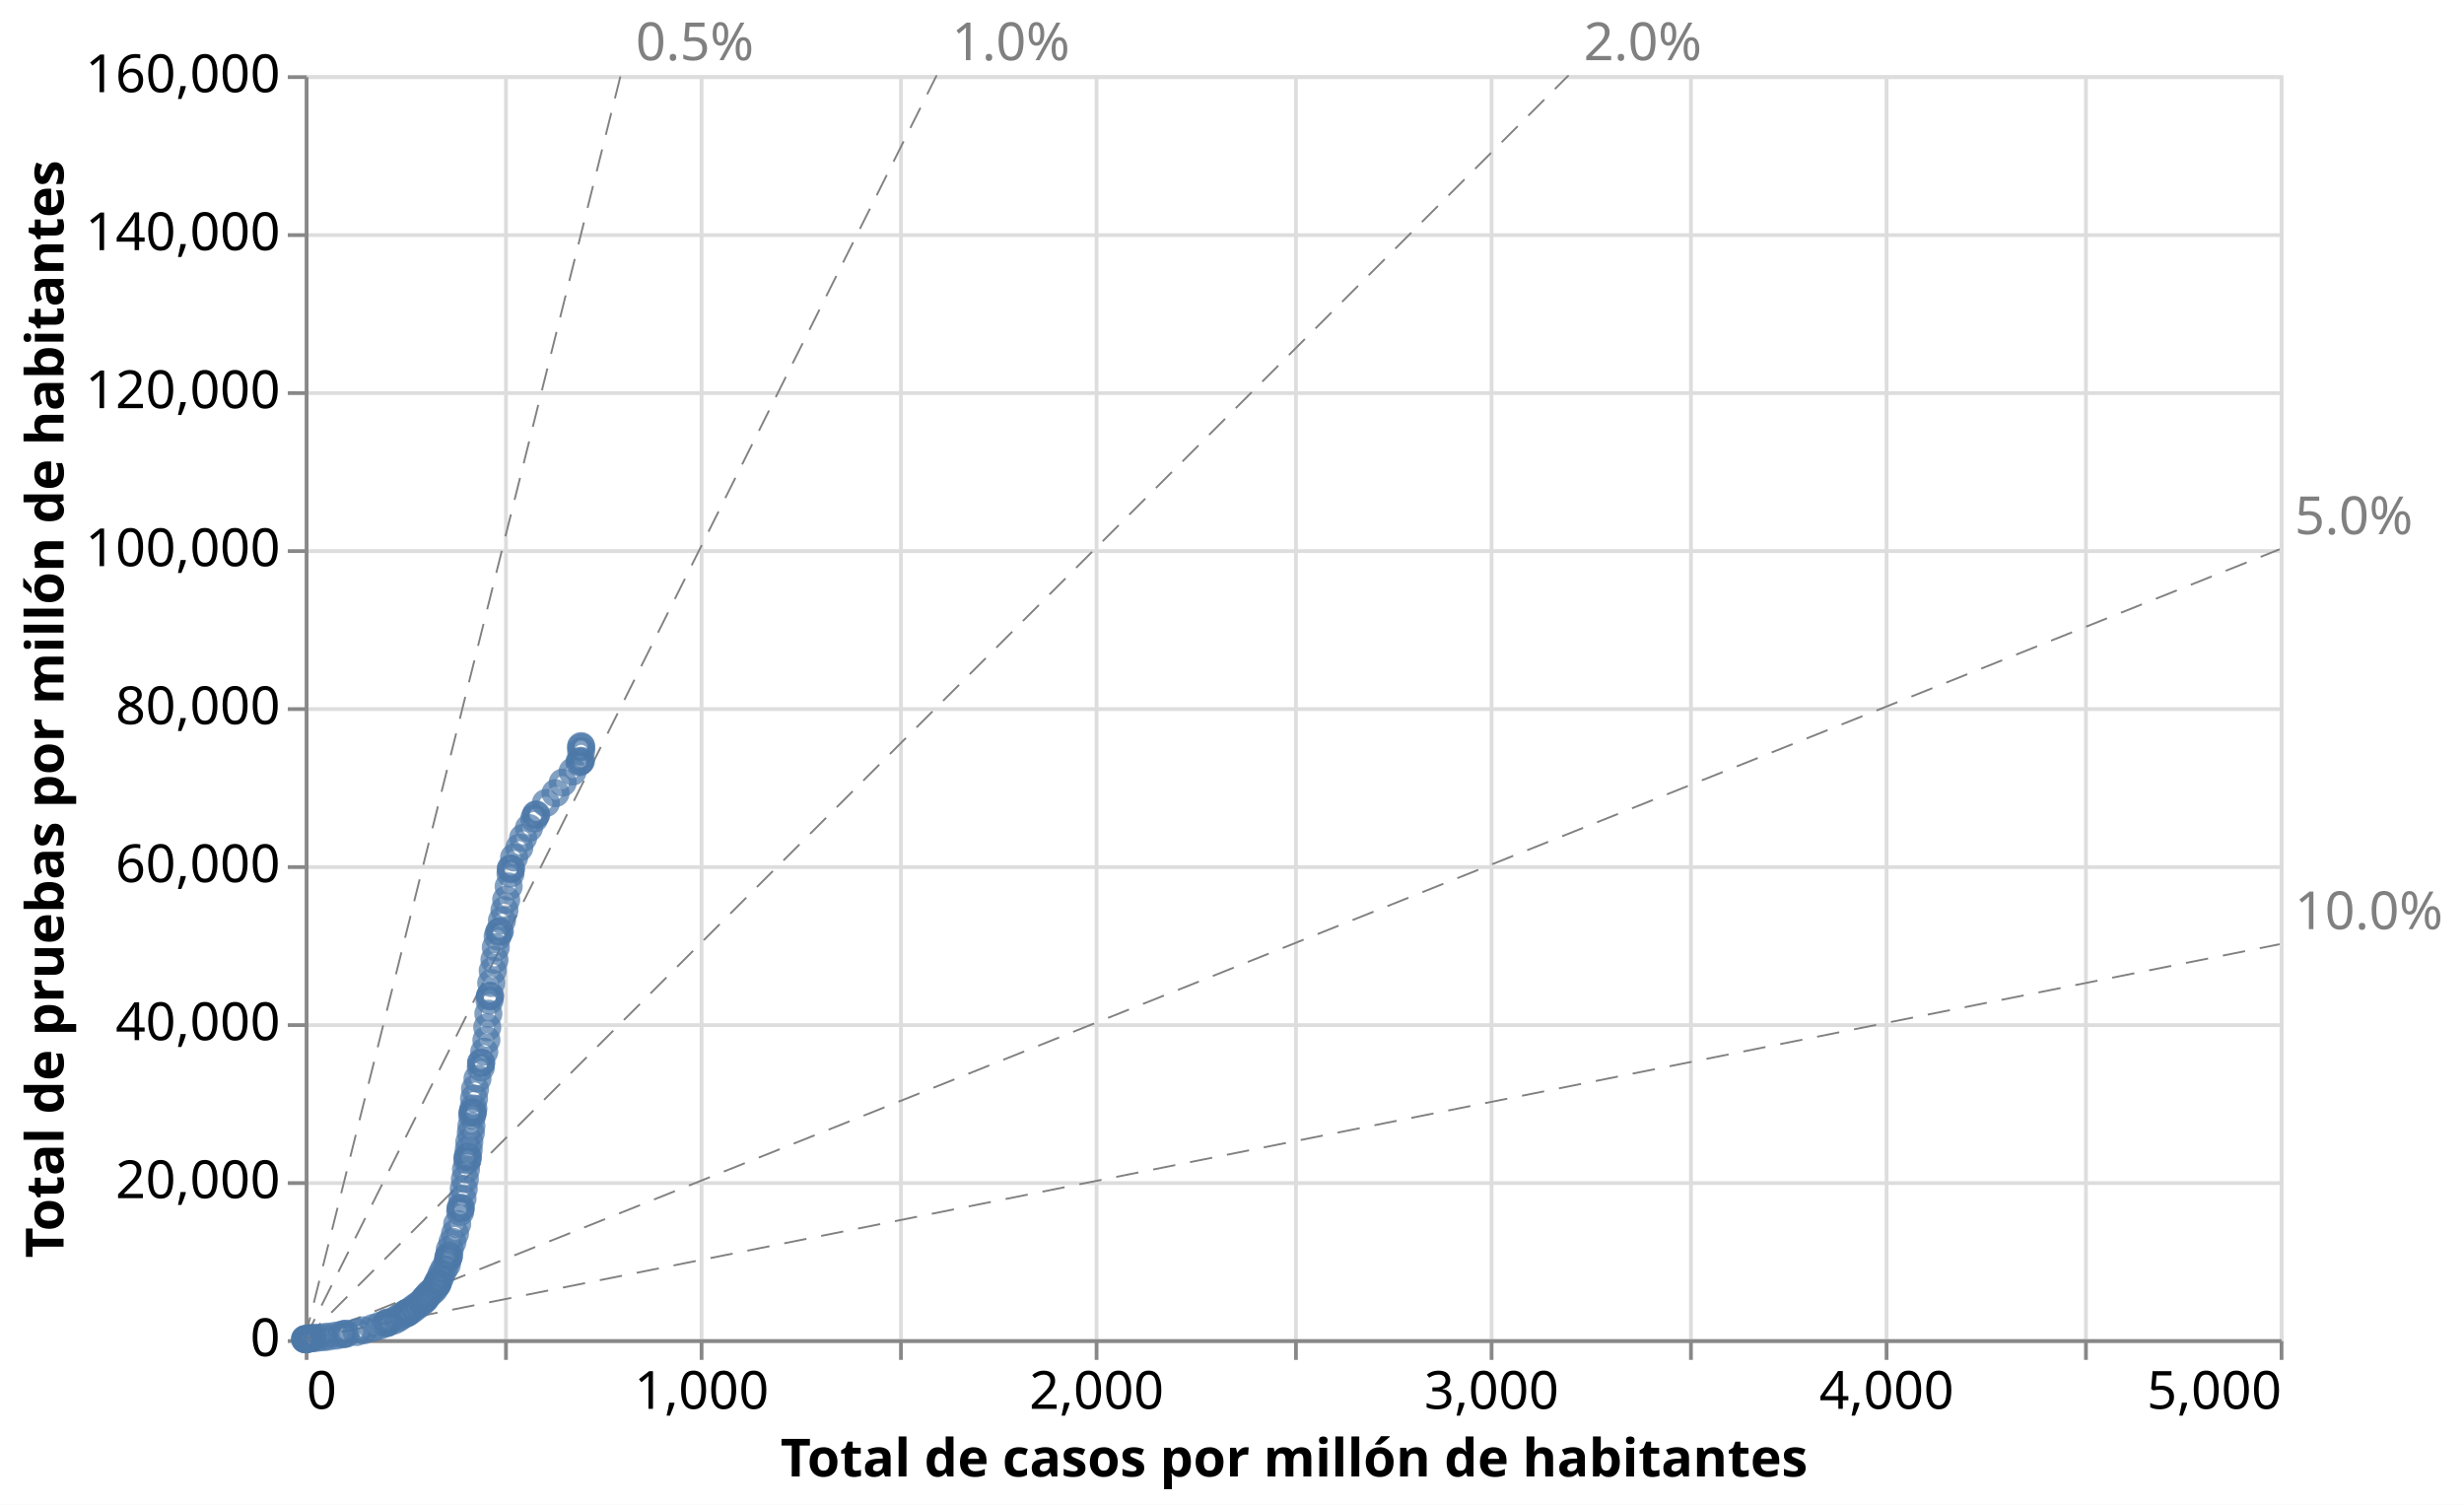
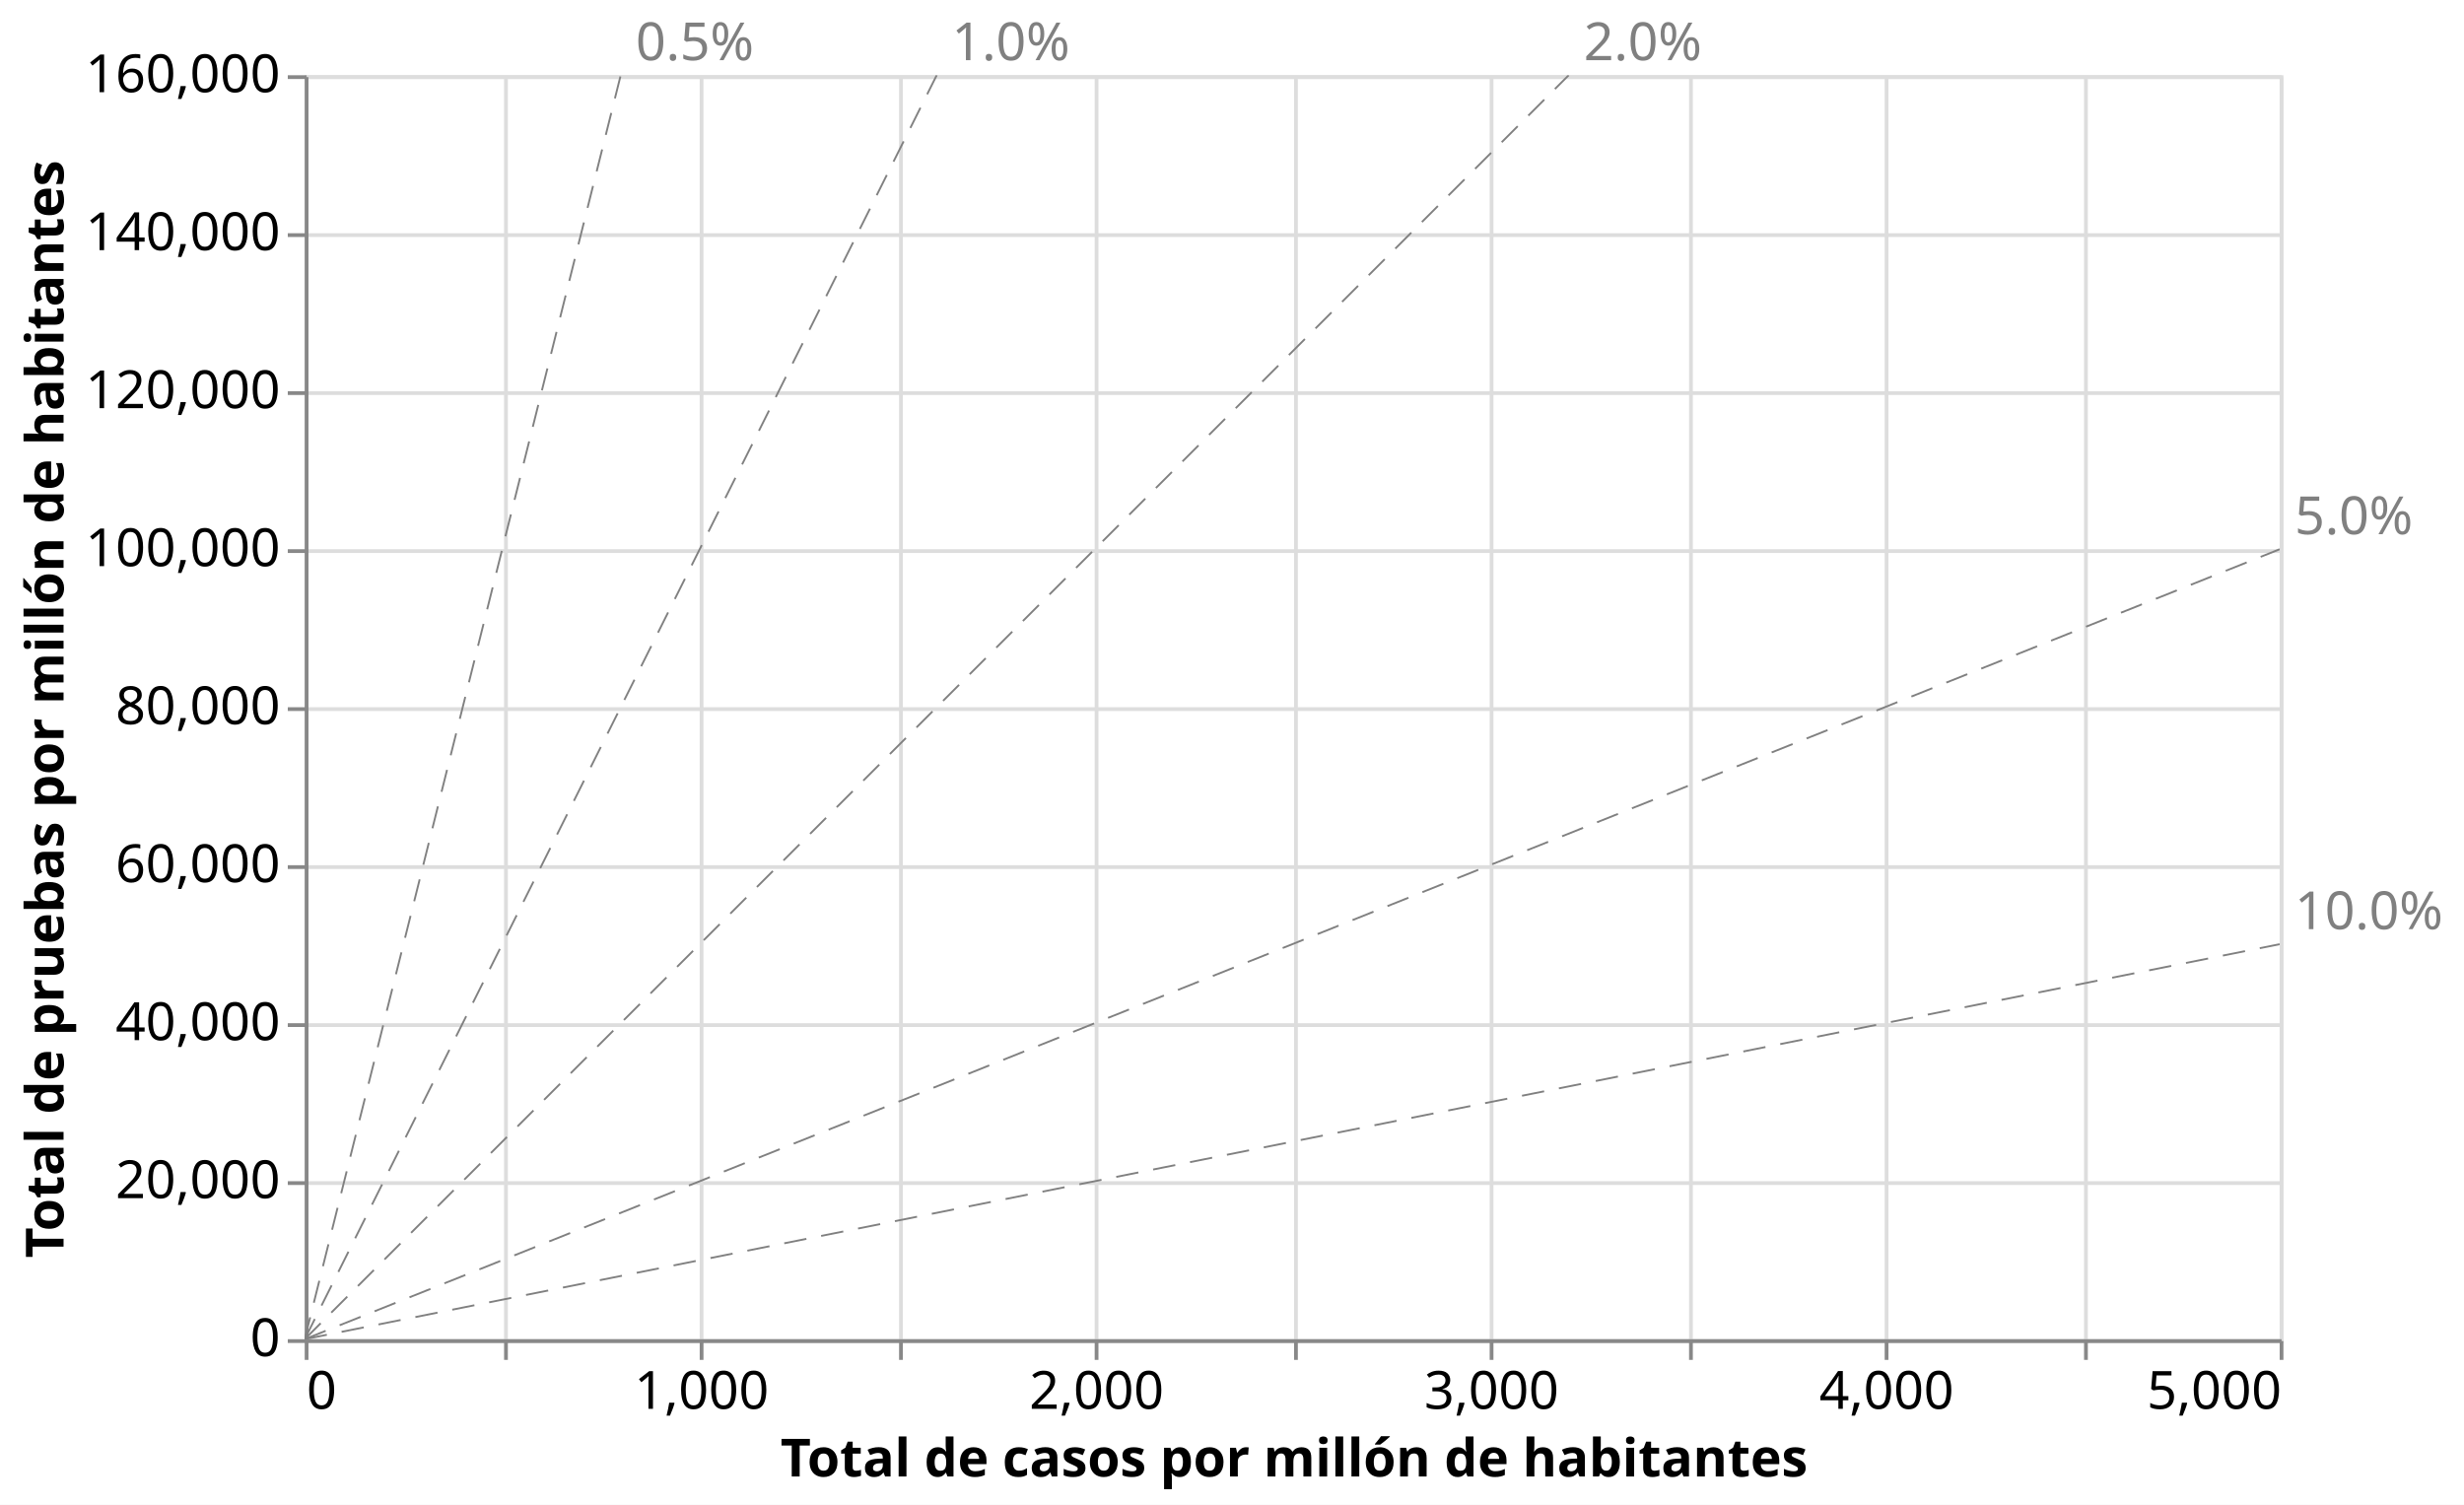
<svg xmlns="http://www.w3.org/2000/svg" class="marks" width="655" height="400" viewBox="0 0 655 400" version="1.1">
  <rect width="655" height="400" style="fill: white;" />
  <defs>
    <clipPath id="clip1">
      <rect x="0" y="0" width="525" height="336" />
    </clipPath>
    <clipPath id="clip2">
      <rect x="0" y="0" width="525" height="336" />
    </clipPath>
    <clipPath id="clip3">
      <rect x="0" y="0" width="525" height="336" />
    </clipPath>
    <clipPath id="clip4">
      <rect x="0" y="0" width="525" height="336" />
    </clipPath>
    <clipPath id="clip5">
      <rect x="0" y="0" width="525" height="336" />
    </clipPath>
  </defs>
  <g transform="translate(81,20)">
    <g class="mark-group role-frame root">
      <g transform="translate(0,0)">
        <path class="background" d="M0.5,0.5h525v336h-525Z" style="fill: none; stroke: #ddd;" />
        <g>
          <g class="mark-group role-axis">
            <g transform="translate(0.5,336.5)">
              <path class="background" d="M0,0h0v0h0Z" style="pointer-events: none; fill: none;" />
              <g>
                <g class="mark-rule role-axis-grid" style="pointer-events: none;">
                  <line transform="translate(0,-336)" x2="0" y2="336" style="fill: none; stroke: #ddd; stroke-width: 1; opacity: 1;" />
                  <line transform="translate(53,-336)" x2="0" y2="336" style="fill: none; stroke: #ddd; stroke-width: 1; opacity: 1;" />
                  <line transform="translate(105,-336)" x2="0" y2="336" style="fill: none; stroke: #ddd; stroke-width: 1; opacity: 1;" />
                  <line transform="translate(158,-336)" x2="0" y2="336" style="fill: none; stroke: #ddd; stroke-width: 1; opacity: 1;" />
                  <line transform="translate(210,-336)" x2="0" y2="336" style="fill: none; stroke: #ddd; stroke-width: 1; opacity: 1;" />
                  <line transform="translate(263,-336)" x2="0" y2="336" style="fill: none; stroke: #ddd; stroke-width: 1; opacity: 1;" />
                  <line transform="translate(315,-336)" x2="0" y2="336" style="fill: none; stroke: #ddd; stroke-width: 1; opacity: 1;" />
                  <line transform="translate(368,-336)" x2="0" y2="336" style="fill: none; stroke: #ddd; stroke-width: 1; opacity: 1;" />
                  <line transform="translate(420,-336)" x2="0" y2="336" style="fill: none; stroke: #ddd; stroke-width: 1; opacity: 1;" />
                  <line transform="translate(473,-336)" x2="0" y2="336" style="fill: none; stroke: #ddd; stroke-width: 1; opacity: 1;" />
                  <line transform="translate(525,-336)" x2="0" y2="336" style="fill: none; stroke: #ddd; stroke-width: 1; opacity: 1;" />
                </g>
              </g>
              <path class="foreground" d="" style="pointer-events: none; display: none; fill: none;" />
            </g>
          </g>
          <g class="mark-group role-axis">
            <g transform="translate(0.5,0.5)">
              <path class="background" d="M0,0h0v0h0Z" style="pointer-events: none; fill: none;" />
              <g>
                <g class="mark-rule role-axis-grid" style="pointer-events: none;">
                  <line transform="translate(0,336)" x2="525" y2="0" style="fill: none; stroke: #ddd; stroke-width: 1; opacity: 1;" />
                  <line transform="translate(0,294)" x2="525" y2="0" style="fill: none; stroke: #ddd; stroke-width: 1; opacity: 1;" />
                  <line transform="translate(0,252)" x2="525" y2="0" style="fill: none; stroke: #ddd; stroke-width: 1; opacity: 1;" />
                  <line transform="translate(0,210)" x2="525" y2="0" style="fill: none; stroke: #ddd; stroke-width: 1; opacity: 1;" />
                  <line transform="translate(0,168)" x2="525" y2="0" style="fill: none; stroke: #ddd; stroke-width: 1; opacity: 1;" />
                  <line transform="translate(0,126)" x2="525" y2="0" style="fill: none; stroke: #ddd; stroke-width: 1; opacity: 1;" />
                  <line transform="translate(0,84)" x2="525" y2="0" style="fill: none; stroke: #ddd; stroke-width: 1; opacity: 1;" />
                  <line transform="translate(0,42)" x2="525" y2="0" style="fill: none; stroke: #ddd; stroke-width: 1; opacity: 1;" />
                  <line transform="translate(0,0)" x2="525" y2="0" style="fill: none; stroke: #ddd; stroke-width: 1; opacity: 1;" />
                </g>
              </g>
              <path class="foreground" d="" style="pointer-events: none; display: none; fill: none;" />
            </g>
          </g>
          <g class="mark-group role-axis">
            <g transform="translate(0.5,336.5)">
              <path class="background" d="M0,0h0v0h0Z" style="pointer-events: none; fill: none;" />
              <g>
                <g class="mark-rule role-axis-tick" style="pointer-events: none;">
                  <line transform="translate(0,0)" x2="0" y2="5" style="fill: none; stroke: #888; stroke-width: 1; opacity: 1;" />
                  <line transform="translate(53,0)" x2="0" y2="5" style="fill: none; stroke: #888; stroke-width: 1; opacity: 1;" />
                  <line transform="translate(105,0)" x2="0" y2="5" style="fill: none; stroke: #888; stroke-width: 1; opacity: 1;" />
                  <line transform="translate(158,0)" x2="0" y2="5" style="fill: none; stroke: #888; stroke-width: 1; opacity: 1;" />
                  <line transform="translate(210,0)" x2="0" y2="5" style="fill: none; stroke: #888; stroke-width: 1; opacity: 1;" />
                  <line transform="translate(263,0)" x2="0" y2="5" style="fill: none; stroke: #888; stroke-width: 1; opacity: 1;" />
                  <line transform="translate(315,0)" x2="0" y2="5" style="fill: none; stroke: #888; stroke-width: 1; opacity: 1;" />
                  <line transform="translate(368,0)" x2="0" y2="5" style="fill: none; stroke: #888; stroke-width: 1; opacity: 1;" />
                  <line transform="translate(420,0)" x2="0" y2="5" style="fill: none; stroke: #888; stroke-width: 1; opacity: 1;" />
                  <line transform="translate(473,0)" x2="0" y2="5" style="fill: none; stroke: #888; stroke-width: 1; opacity: 1;" />
                  <line transform="translate(525,0)" x2="0" y2="5" style="fill: none; stroke: #888; stroke-width: 1; opacity: 1;" />
                </g>
                <g class="mark-text role-axis-label" style="pointer-events: none;">
                  <text text-anchor="start" transform="translate(0,18)" style="font-family: sans-serif; font-size: 14px; fill: #000; opacity: 1;">0</text>
                  <text text-anchor="middle" transform="translate(52.5,18)" style="font-family: sans-serif; font-size: 14px; fill: #000; opacity: 0;">500</text>
                  <text text-anchor="middle" transform="translate(105,18)" style="font-family: sans-serif; font-size: 14px; fill: #000; opacity: 1;">1,000</text>
                  <text text-anchor="middle" transform="translate(157.5,18)" style="font-family: sans-serif; font-size: 14px; fill: #000; opacity: 0;">1,500</text>
                  <text text-anchor="middle" transform="translate(210,18)" style="font-family: sans-serif; font-size: 14px; fill: #000; opacity: 1;">2,000</text>
                  <text text-anchor="middle" transform="translate(262.5,18)" style="font-family: sans-serif; font-size: 14px; fill: #000; opacity: 0;">2,500</text>
                  <text text-anchor="middle" transform="translate(315,18)" style="font-family: sans-serif; font-size: 14px; fill: #000; opacity: 1;">3,000</text>
                  <text text-anchor="middle" transform="translate(367.5,18)" style="font-family: sans-serif; font-size: 14px; fill: #000; opacity: 0;">3,500</text>
                  <text text-anchor="middle" transform="translate(420,18)" style="font-family: sans-serif; font-size: 14px; fill: #000; opacity: 1;">4,000</text>
                  <text text-anchor="middle" transform="translate(472.5,18)" style="font-family: sans-serif; font-size: 14px; fill: #000; opacity: 0;">4,500</text>
                  <text text-anchor="end" transform="translate(525,18)" style="font-family: sans-serif; font-size: 14px; fill: #000; opacity: 1;">5,000</text>
                </g>
                <g class="mark-rule role-axis-domain" style="pointer-events: none;">
                  <line transform="translate(0,0)" x2="525" y2="0" style="fill: none; stroke: #888; stroke-width: 1; opacity: 1;" />
                </g>
                <g class="mark-text role-axis-title" style="pointer-events: none;">
                  <text text-anchor="middle" transform="translate(262.5,36)" style="font-family: sans-serif; font-size: 14px; font-weight: bold; fill: #000; opacity: 1;">Total de casos por millón de habitantes</text>
                </g>
              </g>
              <path class="foreground" d="" style="pointer-events: none; display: none; fill: none;" />
            </g>
          </g>
          <g class="mark-group role-axis">
            <g transform="translate(0.5,0.5)">
              <path class="background" d="M0,0h0v0h0Z" style="pointer-events: none; fill: none;" />
              <g>
                <g class="mark-rule role-axis-tick" style="pointer-events: none;">
                  <line transform="translate(0,336)" x2="-5" y2="0" style="fill: none; stroke: #888; stroke-width: 1; opacity: 1;" />
                  <line transform="translate(0,294)" x2="-5" y2="0" style="fill: none; stroke: #888; stroke-width: 1; opacity: 1;" />
                  <line transform="translate(0,252)" x2="-5" y2="0" style="fill: none; stroke: #888; stroke-width: 1; opacity: 1;" />
                  <line transform="translate(0,210)" x2="-5" y2="0" style="fill: none; stroke: #888; stroke-width: 1; opacity: 1;" />
                  <line transform="translate(0,168)" x2="-5" y2="0" style="fill: none; stroke: #888; stroke-width: 1; opacity: 1;" />
                  <line transform="translate(0,126)" x2="-5" y2="0" style="fill: none; stroke: #888; stroke-width: 1; opacity: 1;" />
                  <line transform="translate(0,84)" x2="-5" y2="0" style="fill: none; stroke: #888; stroke-width: 1; opacity: 1;" />
                  <line transform="translate(0,42)" x2="-5" y2="0" style="fill: none; stroke: #888; stroke-width: 1; opacity: 1;" />
                  <line transform="translate(0,0)" x2="-5" y2="0" style="fill: none; stroke: #888; stroke-width: 1; opacity: 1;" />
                </g>
                <g class="mark-text role-axis-label" style="pointer-events: none;">
                  <text text-anchor="end" transform="translate(-7,340)" style="font-family: sans-serif; font-size: 14px; fill: #000; opacity: 1;">0</text>
                  <text text-anchor="end" transform="translate(-7,298)" style="font-family: sans-serif; font-size: 14px; fill: #000; opacity: 1;">20,000</text>
                  <text text-anchor="end" transform="translate(-7,256)" style="font-family: sans-serif; font-size: 14px; fill: #000; opacity: 1;">40,000</text>
                  <text text-anchor="end" transform="translate(-7,214)" style="font-family: sans-serif; font-size: 14px; fill: #000; opacity: 1;">60,000</text>
                  <text text-anchor="end" transform="translate(-7,172)" style="font-family: sans-serif; font-size: 14px; fill: #000; opacity: 1;">80,000</text>
                  <text text-anchor="end" transform="translate(-7,130)" style="font-family: sans-serif; font-size: 14px; fill: #000; opacity: 1;">100,000</text>
                  <text text-anchor="end" transform="translate(-7,88)" style="font-family: sans-serif; font-size: 14px; fill: #000; opacity: 1;">120,000</text>
                  <text text-anchor="end" transform="translate(-7,46)" style="font-family: sans-serif; font-size: 14px; fill: #000; opacity: 1;">140,000</text>
                  <text text-anchor="end" transform="translate(-7,4)" style="font-family: sans-serif; font-size: 14px; fill: #000; opacity: 1;">160,000</text>
                </g>
                <g class="mark-rule role-axis-domain" style="pointer-events: none;">
                  <line transform="translate(0,336)" x2="0" y2="-336" style="fill: none; stroke: #888; stroke-width: 1; opacity: 1;" />
                </g>
                <g class="mark-text role-axis-title" style="pointer-events: none;">
                  <text text-anchor="middle" transform="translate(-61.60645,168) rotate(-90) translate(0,-3)" style="font-family: sans-serif; font-size: 14px; font-weight: bold; fill: #000; opacity: 1;">Total de pruebas por millón de habitantes</text>
                </g>
              </g>
              <path class="foreground" d="" style="pointer-events: none; display: none; fill: none;" />
            </g>
          </g>
          <g class="mark-group role-scope layer_0_pathgroup">
            <g transform="translate(0,0)">
              <path class="background" d="M0,0h525v336h-525Z" style="fill: none;" />
              <g>
                <g class="mark-line role-mark layer_0_marks" clip-path="url(#clip1)">
                  <path d="M0,336L84,0" style="fill: none; stroke: grey; stroke-width: 0.5; stroke-dasharray: 6,4;" />
                </g>
              </g>
              <path class="foreground" d="" style="display: none; fill: none;" />
            </g>
            <g transform="translate(0,0)">
              <path class="background" d="M0,0h525v336h-525Z" style="fill: none;" />
              <g>
                <g class="mark-line role-mark layer_0_marks" clip-path="url(#clip2)">
                  <path d="M0,336L168,0" style="fill: none; stroke: grey; stroke-width: 0.5; stroke-dasharray: 6,4;" />
                </g>
              </g>
              <path class="foreground" d="" style="display: none; fill: none;" />
            </g>
            <g transform="translate(0,0)">
              <path class="background" d="M0,0h525v336h-525Z" style="fill: none;" />
              <g>
                <g class="mark-line role-mark layer_0_marks" clip-path="url(#clip3)">
                  <path d="M0,336L336,0" style="fill: none; stroke: grey; stroke-width: 0.5; stroke-dasharray: 6,4;" />
                </g>
              </g>
              <path class="foreground" d="" style="display: none; fill: none;" />
            </g>
            <g transform="translate(0,0)">
              <path class="background" d="M0,0h525v336h-525Z" style="fill: none;" />
              <g>
                <g class="mark-line role-mark layer_0_marks" clip-path="url(#clip4)">
                  <path d="M0,336L525,126" style="fill: none; stroke: grey; stroke-width: 0.5; stroke-dasharray: 6,4;" />
                </g>
              </g>
              <path class="foreground" d="" style="display: none; fill: none;" />
            </g>
            <g transform="translate(0,0)">
              <path class="background" d="M0,0h525v336h-525Z" style="fill: none;" />
              <g>
                <g class="mark-line role-mark layer_0_marks" clip-path="url(#clip5)">
                  <path d="M0,336L525,231" style="fill: none; stroke: grey; stroke-width: 0.5; stroke-dasharray: 6,4;" />
                </g>
              </g>
              <path class="foreground" d="" style="display: none; fill: none;" />
            </g>
          </g>
          <g class="mark-text role-mark layer_1_marks">
            <text text-anchor="start" transform="translate(88,-4)" style="font-family: sans-serif; font-size: 14px; fill: grey;">0.5%</text>
            <text text-anchor="start" transform="translate(172,-4)" style="font-family: sans-serif; font-size: 14px; fill: grey;">1.0%</text>
            <text text-anchor="start" transform="translate(340,-4)" style="font-family: sans-serif; font-size: 14px; fill: grey;">2.0%</text>
            <text text-anchor="start" transform="translate(529,122)" style="font-family: sans-serif; font-size: 14px; fill: grey;">5.0%</text>
            <text text-anchor="start" transform="translate(529,227)" style="font-family: sans-serif; font-size: 14px; fill: grey;">10.0%</text>
          </g>
-           <g class="mark-symbol role-mark layer_2_marks">
-             <path transform="translate(0.03287729,335.9954)" d="M2.739,0A2.739,2.739,0,1,1,-2.739,0A2.739,2.739,0,1,1,2.739,0" style="fill: none; stroke: #4c78a8; stroke-width: 2; opacity: 0.7;" />
-             <path transform="translate(0.1315092,335.9928)" d="M2.739,0A2.739,2.739,0,1,1,-2.739,0A2.739,2.739,0,1,1,2.739,0" style="fill: none; stroke: #4c78a8; stroke-width: 2; opacity: 0.7;" />
-             <path transform="translate(0.230141,335.9895)" d="M2.739,0A2.739,2.739,0,1,1,-2.739,0A2.739,2.739,0,1,1,2.739,0" style="fill: none; stroke: #4c78a8; stroke-width: 2; opacity: 0.7;" />
-             <path transform="translate(0.230141,335.9868)" d="M2.739,0A2.739,2.739,0,1,1,-2.739,0A2.739,2.739,0,1,1,2.739,0" style="fill: none; stroke: #4c78a8; stroke-width: 2; opacity: 0.7;" />
-             <path transform="translate(0.5260366,335.9625)" d="M2.739,0A2.739,2.739,0,1,1,-2.739,0A2.739,2.739,0,1,1,2.739,0" style="fill: none; stroke: #4c78a8; stroke-width: 2; opacity: 0.7;" />
-             <path transform="translate(0.7561776,335.9211)" d="M2.739,0A2.739,2.739,0,1,1,-2.739,0A2.739,2.739,0,1,1,2.739,0" style="fill: none; stroke: #4c78a8; stroke-width: 2; opacity: 0.7;" />
-             <path transform="translate(0.9205641,335.8862)" d="M2.739,0A2.739,2.739,0,1,1,-2.739,0A2.739,2.739,0,1,1,2.739,0" style="fill: none; stroke: #4c78a8; stroke-width: 2; opacity: 0.7;" />
-             <path transform="translate(1.084951,335.829)" d="M2.739,0A2.739,2.739,0,1,1,-2.739,0A2.739,2.739,0,1,1,2.739,0" style="fill: none; stroke: #4c78a8; stroke-width: 2; opacity: 0.7;" />
-             <path transform="translate(1.545233,335.7613)" d="M2.739,0A2.739,2.739,0,1,1,-2.739,0A2.739,2.739,0,1,1,2.739,0" style="fill: none; stroke: #4c78a8; stroke-width: 2; opacity: 0.7;" />
-             <path transform="translate(1.906883,335.712)" d="M2.739,0A2.739,2.739,0,1,1,-2.739,0A2.739,2.739,0,1,1,2.739,0" style="fill: none; stroke: #4c78a8; stroke-width: 2; opacity: 0.7;" />
-             <path transform="translate(2.235656,335.6896)" d="M2.739,0A2.739,2.739,0,1,1,-2.739,0A2.739,2.739,0,1,1,2.739,0" style="fill: none; stroke: #4c78a8; stroke-width: 2; opacity: 0.7;" />
-             <path transform="translate(3.353483,335.612)" d="M2.739,0A2.739,2.739,0,1,1,-2.739,0A2.739,2.739,0,1,1,2.739,0" style="fill: none; stroke: #4c78a8; stroke-width: 2; opacity: 0.7;" />
-             <path transform="translate(4.931593,335.4707)" d="M2.739,0A2.739,2.739,0,1,1,-2.739,0A2.739,2.739,0,1,1,2.739,0" style="fill: none; stroke: #4c78a8; stroke-width: 2; opacity: 0.7;" />
-             <path transform="translate(6.279562,335.3135)" d="M2.739,0A2.739,2.739,0,1,1,-2.739,0A2.739,2.739,0,1,1,2.739,0" style="fill: none; stroke: #4c78a8; stroke-width: 2; opacity: 0.7;" />
-             <path transform="translate(8.219322,335.0584)" d="M2.739,0A2.739,2.739,0,1,1,-2.739,0A2.739,2.739,0,1,1,2.739,0" style="fill: none; stroke: #4c78a8; stroke-width: 2; opacity: 0.7;" />
-             <path transform="translate(9.830309,334.7559)" d="M2.739,0A2.739,2.739,0,1,1,-2.739,0A2.739,2.739,0,1,1,2.739,0" style="fill: none; stroke: #4c78a8; stroke-width: 2; opacity: 0.7;" />
-             <path transform="translate(10.61936,334.5909)" d="M2.739,0A2.739,2.739,0,1,1,-2.739,0A2.739,2.739,0,1,1,2.739,0" style="fill: none; stroke: #4c78a8; stroke-width: 2; opacity: 0.7;" />
-             <path transform="translate(11.01389,334.535)" d="M2.739,0A2.739,2.739,0,1,1,-2.739,0A2.739,2.739,0,1,1,2.739,0" style="fill: none; stroke: #4c78a8; stroke-width: 2; opacity: 0.7;" />
-             <path transform="translate(13.80846,334.0951)" d="M2.739,0A2.739,2.739,0,1,1,-2.739,0A2.739,2.739,0,1,1,2.739,0" style="fill: none; stroke: #4c78a8; stroke-width: 2; opacity: 0.7;" />
-             <path transform="translate(15.64959,333.6558)" d="M2.739,0A2.739,2.739,0,1,1,-2.739,0A2.739,2.739,0,1,1,2.739,0" style="fill: none; stroke: #4c78a8; stroke-width: 2; opacity: 0.7;" />
-             <path transform="translate(18.14826,333.0147)" d="M2.739,0A2.739,2.739,0,1,1,-2.739,0A2.739,2.739,0,1,1,2.739,0" style="fill: none; stroke: #4c78a8; stroke-width: 2; opacity: 0.7;" />
-             <path transform="translate(19.89076,332.4407)" d="M2.739,0A2.739,2.739,0,1,1,-2.739,0A2.739,2.739,0,1,1,2.739,0" style="fill: none; stroke: #4c78a8; stroke-width: 2; opacity: 0.7;" />
-             <path transform="translate(21.53462,331.8134)" d="M2.739,0A2.739,2.739,0,1,1,-2.739,0A2.739,2.739,0,1,1,2.739,0" style="fill: none; stroke: #4c78a8; stroke-width: 2; opacity: 0.7;" />
-             <path transform="translate(22.02778,331.6286)" d="M2.739,0A2.739,2.739,0,1,1,-2.739,0A2.739,2.739,0,1,1,2.739,0" style="fill: none; stroke: #4c78a8; stroke-width: 2; opacity: 0.7;" />
-             <path transform="translate(22.12642,331.557)" d="M2.739,0A2.739,2.739,0,1,1,-2.739,0A2.739,2.739,0,1,1,2.739,0" style="fill: none; stroke: #4c78a8; stroke-width: 2; opacity: 0.7;" />
-             <path transform="translate(23.80316,331.027)" d="M2.739,0A2.739,2.739,0,1,1,-2.739,0A2.739,2.739,0,1,1,2.739,0" style="fill: none; stroke: #4c78a8; stroke-width: 2; opacity: 0.7;" />
-             <path transform="translate(24.88811,330.4063)" d="M2.739,0A2.739,2.739,0,1,1,-2.739,0A2.739,2.739,0,1,1,2.739,0" style="fill: none; stroke: #4c78a8; stroke-width: 2; opacity: 0.7;" />
-             <path transform="translate(25.71004,329.8322)" d="M2.739,0A2.739,2.739,0,1,1,-2.739,0A2.739,2.739,0,1,1,2.739,0" style="fill: none; stroke: #4c78a8; stroke-width: 2; opacity: 0.7;" />
-             <path transform="translate(26.82787,329.2233)" d="M2.739,0A2.739,2.739,0,1,1,-2.739,0A2.739,2.739,0,1,1,2.739,0" style="fill: none; stroke: #4c78a8; stroke-width: 2; opacity: 0.7;" />
-             <path transform="translate(26.9265,329.1122)" d="M2.739,0A2.739,2.739,0,1,1,-2.739,0A2.739,2.739,0,1,1,2.739,0" style="fill: none; stroke: #4c78a8; stroke-width: 2; opacity: 0.7;" />
-             <path transform="translate(27.32103,328.957)" d="M2.739,0A2.739,2.739,0,1,1,-2.739,0A2.739,2.739,0,1,1,2.739,0" style="fill: none; stroke: #4c78a8; stroke-width: 2; opacity: 0.7;" />
-             <path transform="translate(27.45254,328.8663)" d="M2.739,0A2.739,2.739,0,1,1,-2.739,0A2.739,2.739,0,1,1,2.739,0" style="fill: none; stroke: #4c78a8; stroke-width: 2; opacity: 0.7;" />
-             <path transform="translate(28.3731,328.3015)" d="M2.739,0A2.739,2.739,0,1,1,-2.739,0A2.739,2.739,0,1,1,2.739,0" style="fill: none; stroke: #4c78a8; stroke-width: 2; opacity: 0.7;" />
-             <path transform="translate(29.16216,327.6242)" d="M2.739,0A2.739,2.739,0,1,1,-2.739,0A2.739,2.739,0,1,1,2.739,0" style="fill: none; stroke: #4c78a8; stroke-width: 2; opacity: 0.7;" />
-             <path transform="translate(30.14847,326.9397)" d="M2.739,0A2.739,2.739,0,1,1,-2.739,0A2.739,2.739,0,1,1,2.739,0" style="fill: none; stroke: #4c78a8; stroke-width: 2; opacity: 0.7;" />
-             <path transform="translate(31.03616,326.2716)" d="M2.739,0A2.739,2.739,0,1,1,-2.739,0A2.739,2.739,0,1,1,2.739,0" style="fill: none; stroke: #4c78a8; stroke-width: 2; opacity: 0.7;" />
-             <path transform="translate(31.72658,325.5615)" d="M2.739,0A2.739,2.739,0,1,1,-2.739,0A2.739,2.739,0,1,1,2.739,0" style="fill: none; stroke: #4c78a8; stroke-width: 2; opacity: 0.7;" />
-             <path transform="translate(32.02248,325.2623)" d="M2.739,0A2.739,2.739,0,1,1,-2.739,0A2.739,2.739,0,1,1,2.739,0" style="fill: none; stroke: #4c78a8; stroke-width: 2; opacity: 0.7;" />
-             <path transform="translate(32.08823,325.1288)" d="M2.739,0A2.739,2.739,0,1,1,-2.739,0A2.739,2.739,0,1,1,2.739,0" style="fill: none; stroke: #4c78a8; stroke-width: 2; opacity: 0.7;" />
-             <path transform="translate(32.68003,324.4029)" d="M2.739,0A2.739,2.739,0,1,1,-2.739,0A2.739,2.739,0,1,1,2.739,0" style="fill: none; stroke: #4c78a8; stroke-width: 2; opacity: 0.7;" />
-             <path transform="translate(33.30469,323.6927)" d="M2.739,0A2.739,2.739,0,1,1,-2.739,0A2.739,2.739,0,1,1,2.739,0" style="fill: none; stroke: #4c78a8; stroke-width: 2; opacity: 0.7;" />
-             <path transform="translate(34.19238,322.997)" d="M2.739,0A2.739,2.739,0,1,1,-2.739,0A2.739,2.739,0,1,1,2.739,0" style="fill: none; stroke: #4c78a8; stroke-width: 2; opacity: 0.7;" />
-             <path transform="translate(34.75129,322.16)" d="M2.739,0A2.739,2.739,0,1,1,-2.739,0A2.739,2.739,0,1,1,2.739,0" style="fill: none; stroke: #4c78a8; stroke-width: 2; opacity: 0.7;" />
-             <path transform="translate(35.27733,321.4143)" d="M2.739,0A2.739,2.739,0,1,1,-2.739,0A2.739,2.739,0,1,1,2.739,0" style="fill: none; stroke: #4c78a8; stroke-width: 2; opacity: 0.7;" />
-             <path transform="translate(35.31021,321.0566)" d="M2.739,0A2.739,2.739,0,1,1,-2.739,0A2.739,2.739,0,1,1,2.739,0" style="fill: none; stroke: #4c78a8; stroke-width: 2; opacity: 0.7;" />
-             <path transform="translate(35.40884,320.958)" d="M2.739,0A2.739,2.739,0,1,1,-2.739,0A2.739,2.739,0,1,1,2.739,0" style="fill: none; stroke: #4c78a8; stroke-width: 2; opacity: 0.7;" />
-             <path transform="translate(35.86912,319.9552)" d="M2.739,0A2.739,2.739,0,1,1,-2.739,0A2.739,2.739,0,1,1,2.739,0" style="fill: none; stroke: #4c78a8; stroke-width: 2; opacity: 0.7;" />
-             <path transform="translate(36.39516,318.6283)" d="M2.739,0A2.739,2.739,0,1,1,-2.739,0A2.739,2.739,0,1,1,2.739,0" style="fill: none; stroke: #4c78a8; stroke-width: 2; opacity: 0.7;" />
-             <path transform="translate(37.01983,317.3783)" d="M2.739,0A2.739,2.739,0,1,1,-2.739,0A2.739,2.739,0,1,1,2.739,0" style="fill: none; stroke: #4c78a8; stroke-width: 2; opacity: 0.7;" />
-             <path transform="translate(37.776,316.1651)" d="M2.739,0A2.739,2.739,0,1,1,-2.739,0A2.739,2.739,0,1,1,2.739,0" style="fill: none; stroke: #4c78a8; stroke-width: 2; opacity: 0.7;" />
-             <path transform="translate(38.0719,314.6225)" d="M2.739,0A2.739,2.739,0,1,1,-2.739,0A2.739,2.739,0,1,1,2.739,0" style="fill: none; stroke: #4c78a8; stroke-width: 2; opacity: 0.7;" />
-             <path transform="translate(38.26916,313.986)" d="M2.739,0A2.739,2.739,0,1,1,-2.739,0A2.739,2.739,0,1,1,2.739,0" style="fill: none; stroke: #4c78a8; stroke-width: 2; opacity: 0.7;" />
-             <path transform="translate(38.3678,313.8631)" d="M2.739,0A2.739,2.739,0,1,1,-2.739,0A2.739,2.739,0,1,1,2.739,0" style="fill: none; stroke: #4c78a8; stroke-width: 2; opacity: 0.7;" />
-             <path transform="translate(38.56506,312.1646)" d="M2.739,0A2.739,2.739,0,1,1,-2.739,0A2.739,2.739,0,1,1,2.739,0" style="fill: none; stroke: #4c78a8; stroke-width: 2; opacity: 0.7;" />
-             <path transform="translate(39.28836,310.121)" d="M2.739,0A2.739,2.739,0,1,1,-2.739,0A2.739,2.739,0,1,1,2.739,0" style="fill: none; stroke: #4c78a8; stroke-width: 2; opacity: 0.7;" />
-             <path transform="translate(39.94591,307.9294)" d="M2.739,0A2.739,2.739,0,1,1,-2.739,0A2.739,2.739,0,1,1,2.739,0" style="fill: none; stroke: #4c78a8; stroke-width: 2; opacity: 0.7;" />
-             <path transform="translate(40.5377,305.3801)" d="M2.739,0A2.739,2.739,0,1,1,-2.739,0A2.739,2.739,0,1,1,2.739,0" style="fill: none; stroke: #4c78a8; stroke-width: 2; opacity: 0.7;" />
-             <path transform="translate(41.32675,302.1706)" d="M2.739,0A2.739,2.739,0,1,1,-2.739,0A2.739,2.739,0,1,1,2.739,0" style="fill: none; stroke: #4c78a8; stroke-width: 2; opacity: 0.7;" />
-             <path transform="translate(41.45826,301.2474)" d="M2.739,0A2.739,2.739,0,1,1,-2.739,0A2.739,2.739,0,1,1,2.739,0" style="fill: none; stroke: #4c78a8; stroke-width: 2; opacity: 0.7;" />
-             <path transform="translate(41.45826,301.0219)" d="M2.739,0A2.739,2.739,0,1,1,-2.739,0A2.739,2.739,0,1,1,2.739,0" style="fill: none; stroke: #4c78a8; stroke-width: 2; opacity: 0.7;" />
-             <path transform="translate(41.95142,298.633)" d="M2.739,0A2.739,2.739,0,1,1,-2.739,0A2.739,2.739,0,1,1,2.739,0" style="fill: none; stroke: #4c78a8; stroke-width: 2; opacity: 0.7;" />
-             <path transform="translate(42.28019,296.0409)" d="M2.739,0A2.739,2.739,0,1,1,-2.739,0A2.739,2.739,0,1,1,2.739,0" style="fill: none; stroke: #4c78a8; stroke-width: 2; opacity: 0.7;" />
-             <path transform="translate(42.57609,293.4331)" d="M2.739,0A2.739,2.739,0,1,1,-2.739,0A2.739,2.739,0,1,1,2.739,0" style="fill: none; stroke: #4c78a8; stroke-width: 2; opacity: 0.7;" />
-             <path transform="translate(42.87198,290.8404)" d="M2.739,0A2.739,2.739,0,1,1,-2.739,0A2.739,2.739,0,1,1,2.739,0" style="fill: none; stroke: #4c78a8; stroke-width: 2; opacity: 0.7;" />
-             <path transform="translate(43.23363,288.4798)" d="M2.739,0A2.739,2.739,0,1,1,-2.739,0A2.739,2.739,0,1,1,2.739,0" style="fill: none; stroke: #4c78a8; stroke-width: 2; opacity: 0.7;" />
-             <path transform="translate(43.29939,287.6198)" d="M2.739,0A2.739,2.739,0,1,1,-2.739,0A2.739,2.739,0,1,1,2.739,0" style="fill: none; stroke: #4c78a8; stroke-width: 2; opacity: 0.7;" />
-             <path transform="translate(43.36514,287.4968)" d="M2.739,0A2.739,2.739,0,1,1,-2.739,0A2.739,2.739,0,1,1,2.739,0" style="fill: none; stroke: #4c78a8; stroke-width: 2; opacity: 0.7;" />
-             <path transform="translate(43.59528,285.6254)" d="M2.739,0A2.739,2.739,0,1,1,-2.739,0A2.739,2.739,0,1,1,2.739,0" style="fill: none; stroke: #4c78a8; stroke-width: 2; opacity: 0.7;" />
-             <path transform="translate(43.75967,283.5436)" d="M2.739,0A2.739,2.739,0,1,1,-2.739,0A2.739,2.739,0,1,1,2.739,0" style="fill: none; stroke: #4c78a8; stroke-width: 2; opacity: 0.7;" />
-             <path transform="translate(44.1542,281.1633)" d="M2.739,0A2.739,2.739,0,1,1,-2.739,0A2.739,2.739,0,1,1,2.739,0" style="fill: none; stroke: #4c78a8; stroke-width: 2; opacity: 0.7;" />
-             <path transform="translate(44.31859,279.3196)" d="M2.739,0A2.739,2.739,0,1,1,-2.739,0A2.739,2.739,0,1,1,2.739,0" style="fill: none; stroke: #4c78a8; stroke-width: 2; opacity: 0.7;" />
-             <path transform="translate(44.51585,276.5907)" d="M2.739,0A2.739,2.739,0,1,1,-2.739,0A2.739,2.739,0,1,1,2.739,0" style="fill: none; stroke: #4c78a8; stroke-width: 2; opacity: 0.7;" />
-             <path transform="translate(44.61448,275.7681)" d="M2.739,0A2.739,2.739,0,1,1,-2.739,0A2.739,2.739,0,1,1,2.739,0" style="fill: none; stroke: #4c78a8; stroke-width: 2; opacity: 0.7;" />
-             <path transform="translate(44.68024,275.6419)" d="M2.739,0A2.739,2.739,0,1,1,-2.739,0A2.739,2.739,0,1,1,2.739,0" style="fill: none; stroke: #4c78a8; stroke-width: 2; opacity: 0.7;" />
-             <path transform="translate(44.84462,274.6681)" d="M2.739,0A2.739,2.739,0,1,1,-2.739,0A2.739,2.739,0,1,1,2.739,0" style="fill: none; stroke: #4c78a8; stroke-width: 2; opacity: 0.7;" />
-             <path transform="translate(45.00901,272.0379)" d="M2.739,0A2.739,2.739,0,1,1,-2.739,0A2.739,2.739,0,1,1,2.739,0" style="fill: none; stroke: #4c78a8; stroke-width: 2; opacity: 0.7;" />
-             <path transform="translate(45.27203,269.5241)" d="M2.739,0A2.739,2.739,0,1,1,-2.739,0A2.739,2.739,0,1,1,2.739,0" style="fill: none; stroke: #4c78a8; stroke-width: 2; opacity: 0.7;" />
-             <path transform="translate(45.92957,266.7479)" d="M2.739,0A2.739,2.739,0,1,1,-2.739,0A2.739,2.739,0,1,1,2.739,0" style="fill: none; stroke: #4c78a8; stroke-width: 2; opacity: 0.7;" />
-             <path transform="translate(46.81726,263.7627)" d="M2.739,0A2.739,2.739,0,1,1,-2.739,0A2.739,2.739,0,1,1,2.739,0" style="fill: none; stroke: #4c78a8; stroke-width: 2; opacity: 0.7;" />
-             <path transform="translate(46.88301,262.6093)" d="M2.739,0A2.739,2.739,0,1,1,-2.739,0A2.739,2.739,0,1,1,2.739,0" style="fill: none; stroke: #4c78a8; stroke-width: 2; opacity: 0.7;" />
-             <path transform="translate(46.91589,262.4305)" d="M2.739,0A2.739,2.739,0,1,1,-2.739,0A2.739,2.739,0,1,1,2.739,0" style="fill: none; stroke: #4c78a8; stroke-width: 2; opacity: 0.7;" />
-             <path transform="translate(47.73782,259.5754)" d="M2.739,0A2.739,2.739,0,1,1,-2.739,0A2.739,2.739,0,1,1,2.739,0" style="fill: none; stroke: #4c78a8; stroke-width: 2; opacity: 0.7;" />
-             <path transform="translate(48.29674,256.4744)" d="M2.739,0A2.739,2.739,0,1,1,-2.739,0A2.739,2.739,0,1,1,2.739,0" style="fill: none; stroke: #4c78a8; stroke-width: 2; opacity: 0.7;" />
-             <path transform="translate(48.52688,253.0979)" d="M2.739,0A2.739,2.739,0,1,1,-2.739,0A2.739,2.739,0,1,1,2.739,0" style="fill: none; stroke: #4c78a8; stroke-width: 2; opacity: 0.7;" />
-             <path transform="translate(48.82277,249.4716)" d="M2.739,0A2.739,2.739,0,1,1,-2.739,0A2.739,2.739,0,1,1,2.739,0" style="fill: none; stroke: #4c78a8; stroke-width: 2; opacity: 0.7;" />
-             <path transform="translate(49.11867,245.9701)" d="M2.739,0A2.739,2.739,0,1,1,-2.739,0A2.739,2.739,0,1,1,2.739,0" style="fill: none; stroke: #4c78a8; stroke-width: 2; opacity: 0.7;" />
-             <path transform="translate(49.2173,244.8688)" d="M2.739,0A2.739,2.739,0,1,1,-2.739,0A2.739,2.739,0,1,1,2.739,0" style="fill: none; stroke: #4c78a8; stroke-width: 2; opacity: 0.7;" />
-             <path transform="translate(49.28306,244.6807)" d="M2.739,0A2.739,2.739,0,1,1,-2.739,0A2.739,2.739,0,1,1,2.739,0" style="fill: none; stroke: #4c78a8; stroke-width: 2; opacity: 0.7;" />
-             <path transform="translate(49.57895,241.3101)" d="M2.739,0A2.739,2.739,0,1,1,-2.739,0A2.739,2.739,0,1,1,2.739,0" style="fill: none; stroke: #4c78a8; stroke-width: 2; opacity: 0.7;" />
-             <path transform="translate(49.97348,238.027)" d="M2.739,0A2.739,2.739,0,1,1,-2.739,0A2.739,2.739,0,1,1,2.739,0" style="fill: none; stroke: #4c78a8; stroke-width: 2; opacity: 0.7;" />
-             <path transform="translate(50.43376,235.1331)" d="M2.739,0A2.739,2.739,0,1,1,-2.739,0A2.739,2.739,0,1,1,2.739,0" style="fill: none; stroke: #4c78a8; stroke-width: 2; opacity: 0.7;" />
-             <path transform="translate(50.79541,231.8323)" d="M2.739,0A2.739,2.739,0,1,1,-2.739,0A2.739,2.739,0,1,1,2.739,0" style="fill: none; stroke: #4c78a8; stroke-width: 2; opacity: 0.7;" />
-             <path transform="translate(51.28857,228.922)" d="M2.739,0A2.739,2.739,0,1,1,-2.739,0A2.739,2.739,0,1,1,2.739,0" style="fill: none; stroke: #4c78a8; stroke-width: 2; opacity: 0.7;" />
-             <path transform="translate(51.65022,227.7561)" d="M2.739,0A2.739,2.739,0,1,1,-2.739,0A2.739,2.739,0,1,1,2.739,0" style="fill: none; stroke: #4c78a8; stroke-width: 2; opacity: 0.7;" />
-             <path transform="translate(51.88036,227.5332)" d="M2.739,0A2.739,2.739,0,1,1,-2.739,0A2.739,2.739,0,1,1,2.739,0" style="fill: none; stroke: #4c78a8; stroke-width: 2; opacity: 0.7;" />
-             <path transform="translate(52.43928,224.6597)" d="M2.739,0A2.739,2.739,0,1,1,-2.739,0A2.739,2.739,0,1,1,2.739,0" style="fill: none; stroke: #4c78a8; stroke-width: 2; opacity: 0.7;" />
-             <path transform="translate(53.09682,221.9579)" d="M2.739,0A2.739,2.739,0,1,1,-2.739,0A2.739,2.739,0,1,1,2.739,0" style="fill: none; stroke: #4c78a8; stroke-width: 2; opacity: 0.7;" />
-             <path transform="translate(53.5571,219.1791)" d="M2.739,0A2.739,2.739,0,1,1,-2.739,0A2.739,2.739,0,1,1,2.739,0" style="fill: none; stroke: #4c78a8; stroke-width: 2; opacity: 0.7;" />
-             <path transform="translate(54.21465,215.6625)" d="M2.739,0A2.739,2.739,0,1,1,-2.739,0A2.739,2.739,0,1,1,2.739,0" style="fill: none; stroke: #4c78a8; stroke-width: 2; opacity: 0.7;" />
-             <path transform="translate(54.70781,212.2249)" d="M2.739,0A2.739,2.739,0,1,1,-2.739,0A2.739,2.739,0,1,1,2.739,0" style="fill: none; stroke: #4c78a8; stroke-width: 2; opacity: 0.7;" />
-             <path transform="translate(54.80644,211.0229)" d="M2.739,0A2.739,2.739,0,1,1,-2.739,0A2.739,2.739,0,1,1,2.739,0" style="fill: none; stroke: #4c78a8; stroke-width: 2; opacity: 0.7;" />
-             <path transform="translate(54.80644,210.8467)" d="M2.739,0A2.739,2.739,0,1,1,-2.739,0A2.739,2.739,0,1,1,2.739,0" style="fill: none; stroke: #4c78a8; stroke-width: 2; opacity: 0.7;" />
-             <path transform="translate(55.66125,207.9462)" d="M2.739,0A2.739,2.739,0,1,1,-2.739,0A2.739,2.739,0,1,1,2.739,0" style="fill: none; stroke: #4c78a8; stroke-width: 2; opacity: 0.7;" />
-             <path transform="translate(57.0421,205.3562)" d="M2.739,0A2.739,2.739,0,1,1,-2.739,0A2.739,2.739,0,1,1,2.739,0" style="fill: none; stroke: #4c78a8; stroke-width: 2; opacity: 0.7;" />
-             <path transform="translate(58.06129,202.7326)" d="M2.739,0A2.739,2.739,0,1,1,-2.739,0A2.739,2.739,0,1,1,2.739,0" style="fill: none; stroke: #4c78a8; stroke-width: 2; opacity: 0.7;" />
-             <path transform="translate(59.60652,200.1188)" d="M2.739,0A2.739,2.739,0,1,1,-2.739,0A2.739,2.739,0,1,1,2.739,0" style="fill: none; stroke: #4c78a8; stroke-width: 2; opacity: 0.7;" />
-             <path transform="translate(61.02025,197.58)" d="M2.739,0A2.739,2.739,0,1,1,-2.739,0A2.739,2.739,0,1,1,2.739,0" style="fill: none; stroke: #4c78a8; stroke-width: 2; opacity: 0.7;" />
-             <path transform="translate(61.41478,196.6562)" d="M2.739,0A2.739,2.739,0,1,1,-2.739,0A2.739,2.739,0,1,1,2.739,0" style="fill: none; stroke: #4c78a8; stroke-width: 2; opacity: 0.7;" />
-             <path transform="translate(61.54628,196.4839)" d="M2.739,0A2.739,2.739,0,1,1,-2.739,0A2.739,2.739,0,1,1,2.739,0" style="fill: none; stroke: #4c78a8; stroke-width: 2; opacity: 0.7;" />
-             <path transform="translate(64.11071,193.4776)" d="M2.739,0A2.739,2.739,0,1,1,-2.739,0A2.739,2.739,0,1,1,2.739,0" style="fill: none; stroke: #4c78a8; stroke-width: 2; opacity: 0.7;" />
-             <path transform="translate(66.67514,190.8422)" d="M2.739,0A2.739,2.739,0,1,1,-2.739,0A2.739,2.739,0,1,1,2.739,0" style="fill: none; stroke: #4c78a8; stroke-width: 2; opacity: 0.7;" />
-             <path transform="translate(68.58202,188.039)" d="M2.739,0A2.739,2.739,0,1,1,-2.739,0A2.739,2.739,0,1,1,2.739,0" style="fill: none; stroke: #4c78a8; stroke-width: 2; opacity: 0.7;" />
-             <path transform="translate(71.21221,185.1117)" d="M2.739,0A2.739,2.739,0,1,1,-2.739,0A2.739,2.739,0,1,1,2.739,0" style="fill: none; stroke: #4c78a8; stroke-width: 2; opacity: 0.7;" />
-             <path transform="translate(72.98758,182.6248)" d="M2.739,0A2.739,2.739,0,1,1,-2.739,0A2.739,2.739,0,1,1,2.739,0" style="fill: none; stroke: #4c78a8; stroke-width: 2; opacity: 0.7;" />
-             <path transform="translate(73.21772,182.4269)" d="M2.739,0A2.739,2.739,0,1,1,-2.739,0A2.739,2.739,0,1,1,2.739,0" style="fill: none; stroke: #4c78a8; stroke-width: 2; opacity: 0.7;" />
-             <path transform="translate(73.44786,182.2382)" d="M2.739,0A2.739,2.739,0,1,1,-2.739,0A2.739,2.739,0,1,1,2.739,0" style="fill: none; stroke: #4c78a8; stroke-width: 2; opacity: 0.7;" />
-             <path transform="translate(73.48074,179.7388)" d="M2.739,0A2.739,2.739,0,1,1,-2.739,0A2.739,2.739,0,1,1,2.739,0" style="fill: none; stroke: #4c78a8; stroke-width: 2; opacity: 0.7;" />
-             <path transform="translate(73.48074,178.6164)" d="M2.739,0A2.739,2.739,0,1,1,-2.739,0A2.739,2.739,0,1,1,2.739,0" style="fill: none; stroke: #4c78a8; stroke-width: 2; opacity: 0.7;" />
-             <path transform="translate(73.48074,178.333)" d="M2.739,0A2.739,2.739,0,1,1,-2.739,0A2.739,2.739,0,1,1,2.739,0" style="fill: none; stroke: #4c78a8; stroke-width: 2; opacity: 0.7;" />
-           </g>
+           <g class="mark-symbol role-mark layer_2_marks" />
        </g>
        <path class="foreground" d="" style="display: none; fill: none;" />
      </g>
    </g>
  </g>
</svg>
